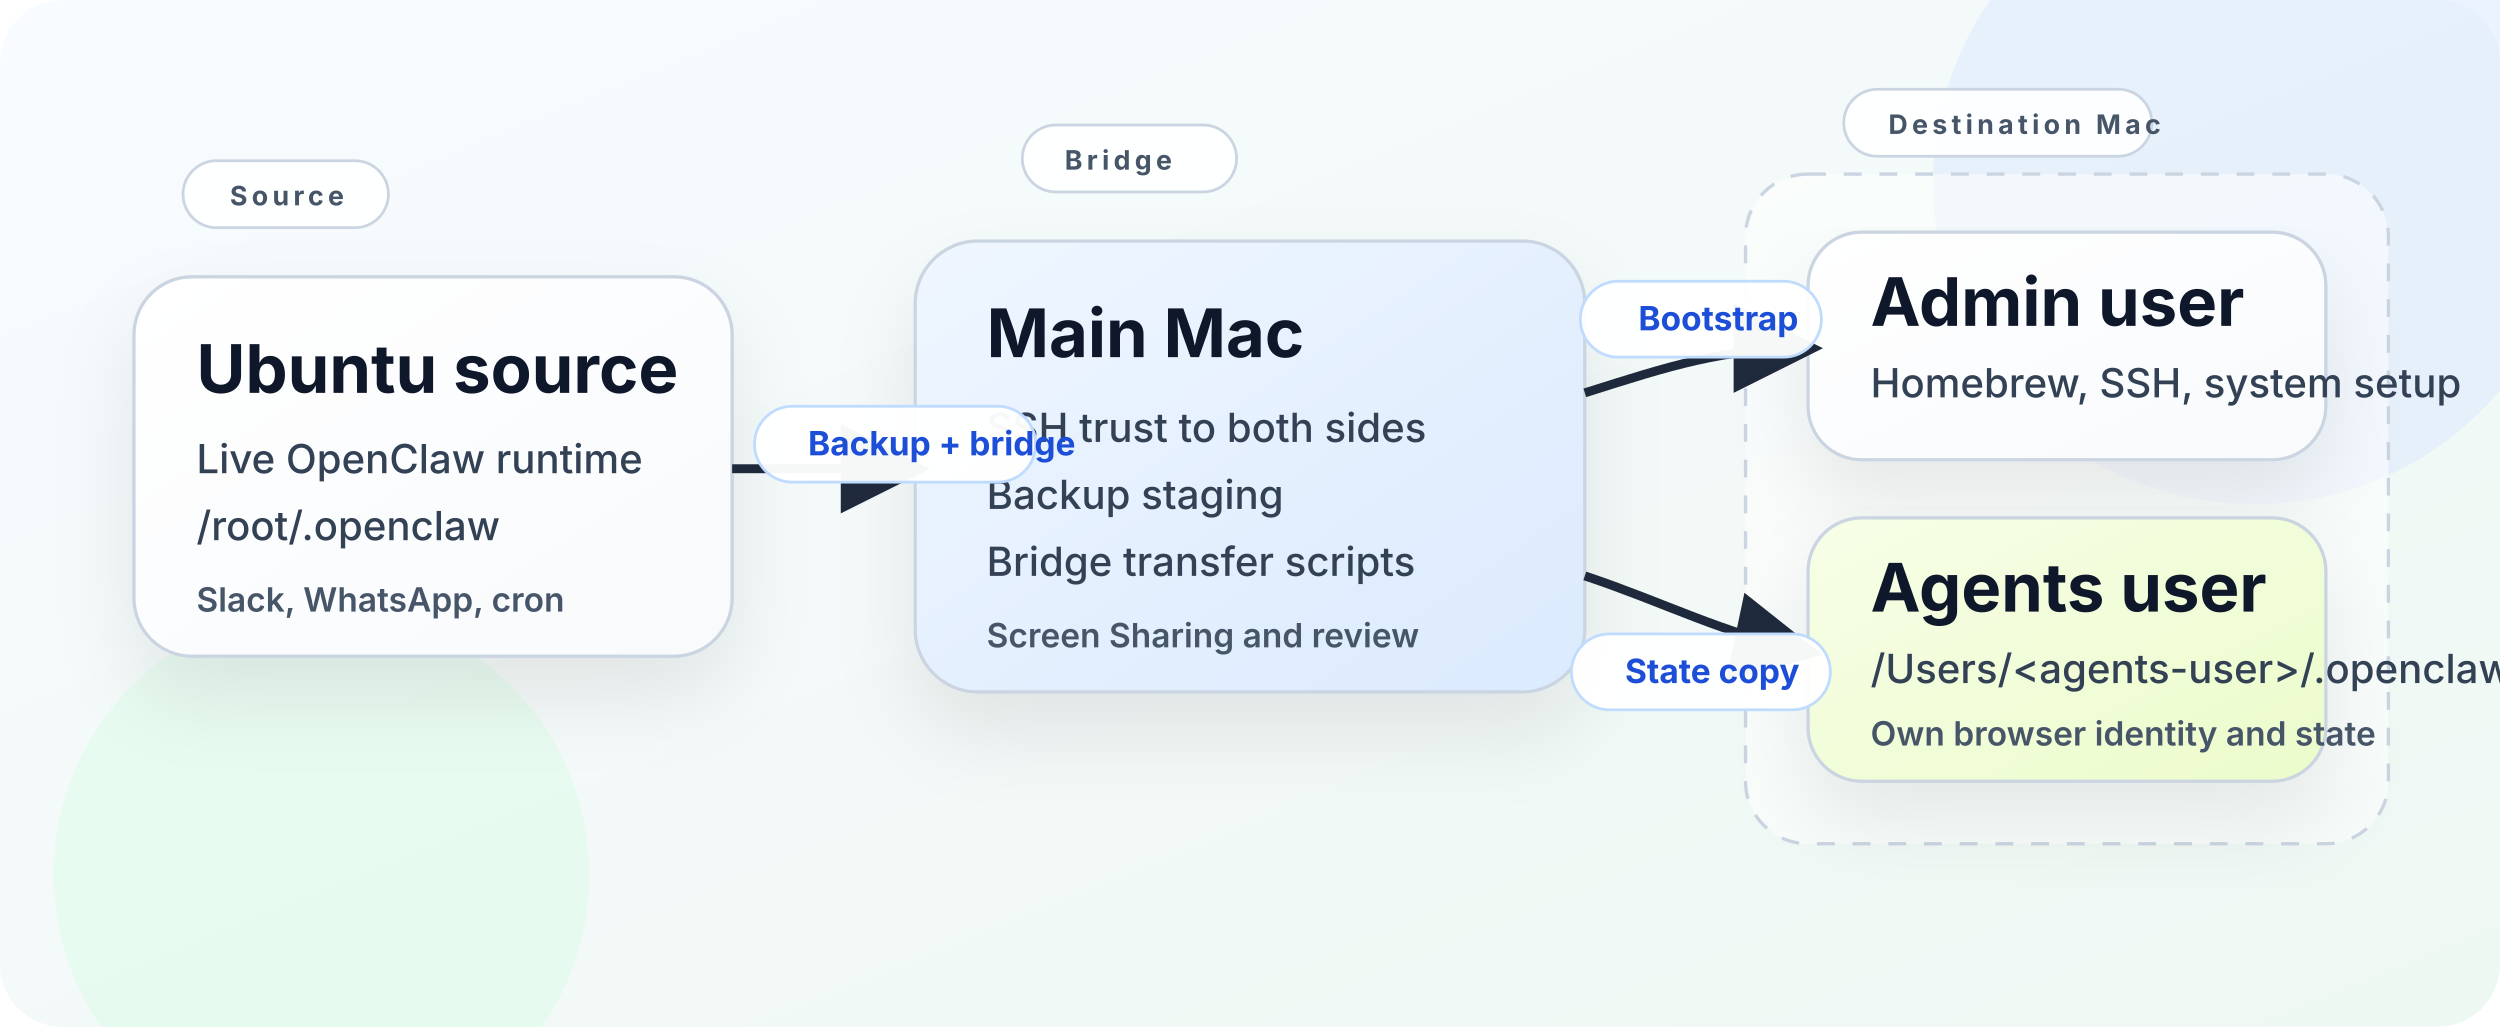
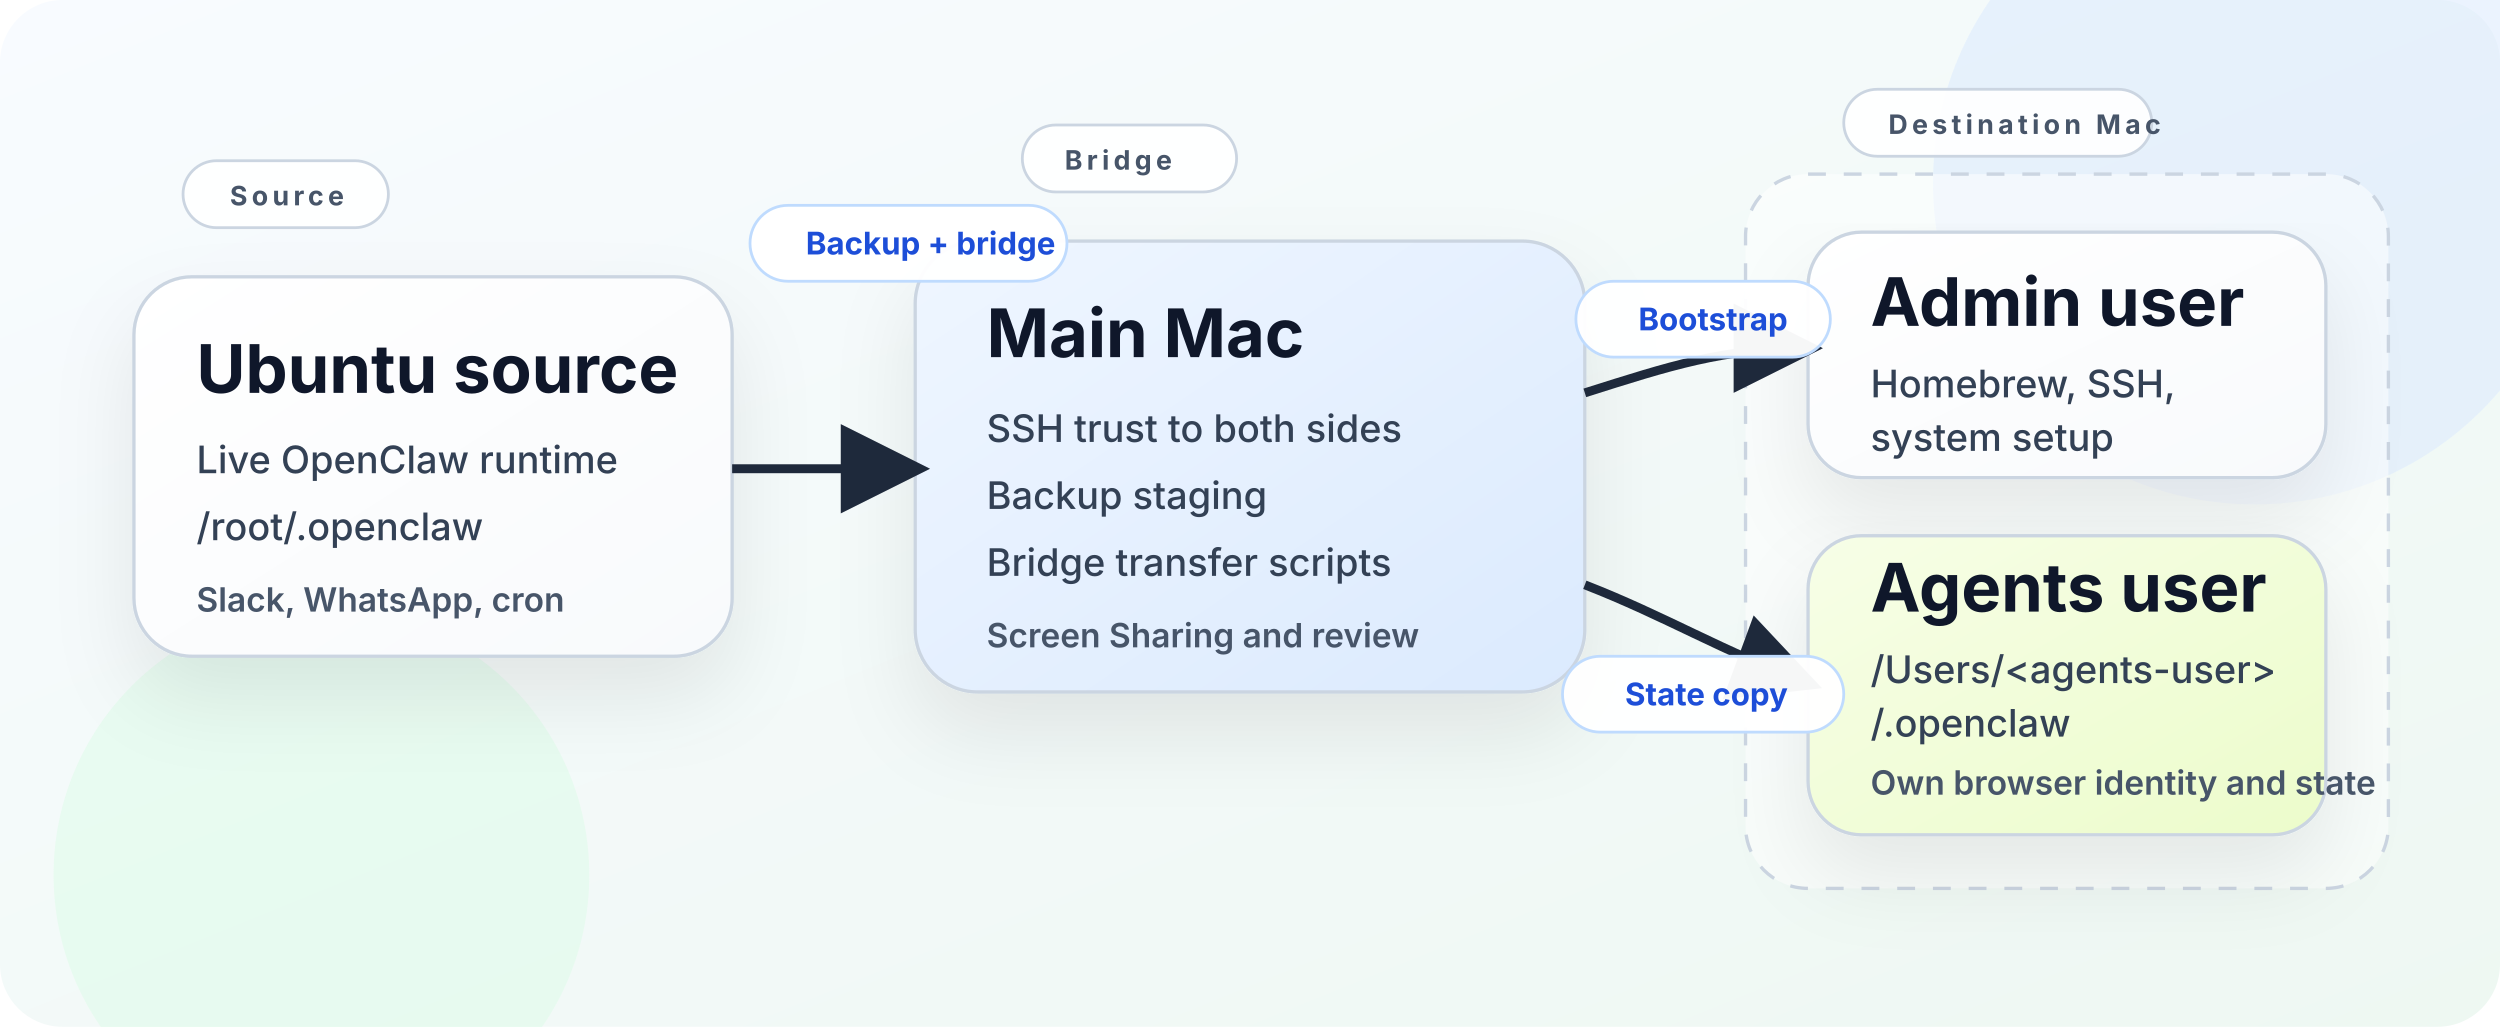
<svg xmlns="http://www.w3.org/2000/svg" width="1120" height="460" viewBox="0 0 1120 460" role="img" aria-labelledby="title desc">
  <defs>
    <linearGradient id="bg" x1="0%" y1="0%" x2="100%" y2="100%">
      <stop offset="0%" stop-color="#f8fbff" />
      <stop offset="100%" stop-color="#eef8f2" />
    </linearGradient>
    <linearGradient id="source-fill" x1="0%" y1="0%" x2="100%" y2="100%">
      <stop offset="0%" stop-color="#ffffff" />
      <stop offset="100%" stop-color="#f8fafc" />
    </linearGradient>
    <linearGradient id="bridge-fill" x1="0%" y1="0%" x2="100%" y2="100%">
      <stop offset="0%" stop-color="#eff6ff" />
      <stop offset="100%" stop-color="#dbeafe" />
    </linearGradient>
    <linearGradient id="agent-fill" x1="0%" y1="0%" x2="100%" y2="100%">
      <stop offset="0%" stop-color="#f7fee7" />
      <stop offset="100%" stop-color="#ecfccb" />
    </linearGradient>
    <filter id="shadow" x="-20%" y="-20%" width="140%" height="160%">
      <feDropShadow dx="0" dy="18" stdDeviation="18" flood-color="#0f172a" flood-opacity="0.08" />
    </filter>
    <marker id="arrow" viewBox="0 0 12 12" refX="10" refY="6" markerWidth="10" markerHeight="10" orient="auto-start-reverse">
      <path d="M 0 0 L 12 6 L 0 12 z" fill="#1e293b" />
    </marker>
    <style>
      .section-pill { fill: rgba(255,255,255,0.92); stroke: #cbd5e1; stroke-width: 1.25; }
      .section-label { font: 700 12px -apple-system, BlinkMacSystemFont, "Segoe UI", sans-serif; letter-spacing: 0.16em; text-transform: uppercase; fill: #475569; }
      .group-frame { fill: rgba(255,255,255,0.5); stroke: #cbd5e1; stroke-width: 1.5; stroke-dasharray: 8 8; }
      .card { stroke: #cbd5e1; stroke-width: 1.5; }
      .title { font: 700 30px -apple-system, BlinkMacSystemFont, "Segoe UI", sans-serif; fill: #0f172a; }
-       .body { font: 500 18px -apple-system, BlinkMacSystemFont, "Segoe UI", sans-serif; fill: #334155; }
+       .body { font: 500 17px -apple-system, BlinkMacSystemFont, "Segoe UI", sans-serif; fill: #334155; }
      .meta { font: 600 15px -apple-system, BlinkMacSystemFont, "Segoe UI", sans-serif; fill: #475569; }
      .line { stroke: #1e293b; stroke-width: 4; fill: none; marker-end: url(#arrow); }
      .flow-pill { fill: rgba(255,255,255,0.96); stroke: #bfdbfe; stroke-width: 1.25; }
-       .flow-text { font: 700 15px -apple-system, BlinkMacSystemFont, "Segoe UI", sans-serif; fill: #1d4ed8; }
+       .flow-text { font: 700 14px -apple-system, BlinkMacSystemFont, "Segoe UI", sans-serif; fill: #1d4ed8; }
    </style>
  </defs>
  <rect width="1120" height="460" rx="28" fill="url(#bg)" />
  <circle cx="1010" cy="82" r="144" fill="#dbeafe" opacity="0.55" />
  <circle cx="144" cy="392" r="120" fill="#dcfce7" opacity="0.5" />
  <rect class="section-pill" x="82" y="72" width="92" height="30" rx="15" />
  <text class="section-label" x="103" y="92">Source</text>
  <rect class="section-pill" x="458" y="56" width="96" height="30" rx="15" />
  <text class="section-label" x="477" y="76">Bridge</text>
  <rect class="section-pill" x="826" y="40" width="138" height="30" rx="15" />
  <text class="section-label" x="846" y="60">Destination Mac</text>
-   <rect class="group-frame" x="782" y="78" width="288" height="300" rx="28" />
+   <rect class="group-frame" x="782" y="78" width="288" height="320" rx="28" />
  <rect class="card" x="60" y="124" width="268" height="170" rx="26" fill="url(#source-fill)" filter="url(#shadow)" />
  <text class="title" x="88" y="176">Ubuntu source</text>
  <text class="body" x="88" y="212">Live OpenClaw runtime</text>
  <text class="body" x="88" y="242">/root/.openclaw</text>
  <text class="meta" x="88" y="274">Slack, WhatsApp, cron</text>
  <rect class="card" x="410" y="108" width="300" height="202" rx="28" fill="url(#bridge-fill)" filter="url(#shadow)" />
  <text class="title" x="442" y="160">Main Mac</text>
  <text class="body" x="442" y="198">SSH trust to both sides</text>
  <text class="body" x="442" y="228">Backup staging</text>
  <text class="body" x="442" y="258">Bridge transfer scripts</text>
  <text class="meta" x="442" y="290">Screen Sharing and review</text>
-   <rect class="card" x="810" y="104" width="232" height="102" rx="24" fill="url(#source-fill)" filter="url(#shadow)" />
+   <rect class="card" x="810" y="104" width="232" height="110" rx="24" fill="url(#source-fill)" filter="url(#shadow)" />
  <text class="title" x="838" y="146">Admin user</text>
-   <text class="body" x="838" y="178">Homebrew, SSH, system setup</text>
-   <rect class="card" x="810" y="232" width="232" height="118" rx="24" fill="url(#agent-fill)" filter="url(#shadow)" />
+   <text class="body" x="838" y="178">
+     <tspan x="838" dy="0">Homebrew, SSH,</tspan>
+     <tspan x="838" dy="24">system setup</tspan>
+   </text>
+   <rect class="card" x="810" y="240" width="232" height="134" rx="24" fill="url(#agent-fill)" filter="url(#shadow)" />
  <text class="title" x="838" y="274">Agents user</text>
-   <text class="body" x="838" y="306">/Users/&lt;agents-user&gt;/.openclaw</text>
-   <text class="meta" x="838" y="334">Own browser identity and state</text>
+   <text class="body" x="838" y="306">
+     <tspan x="838" dy="0">/Users/&lt;agents-user&gt;</tspan>
+     <tspan x="838" dy="24">/.openclaw</tspan>
+   </text>
+   <text class="meta" x="838" y="356">Own browser identity and state</text>
  <path class="line" d="M 328 210 C 360 210, 384 210, 410 210" />
  <path class="line" d="M 710 176 C 748 164, 772 156, 810 156" />
-   <path class="line" d="M 710 258 C 746 270, 772 284, 810 292" />
-   <rect class="flow-pill" x="338" y="182" width="126" height="34" rx="17" />
-   <text class="flow-text" x="362" y="204">Backup + bridge</text>
-   <rect class="flow-pill" x="708" y="126" width="108" height="34" rx="17" />
+   <path class="line" d="M 710 262 C 746 276, 772 292, 810 306" />
+   <rect class="flow-pill" x="336" y="92" width="142" height="34" rx="17" />
+   <text class="flow-text" x="361" y="114">Backup + bridge</text>
+   <rect class="flow-pill" x="706" y="126" width="114" height="34" rx="17" />
  <text class="flow-text" x="734" y="148">Bootstrap</text>
-   <rect class="flow-pill" x="704" y="284" width="116" height="34" rx="17" />
-   <text class="flow-text" x="728" y="306">State copy</text>
+   <rect class="flow-pill" x="700" y="294" width="126" height="34" rx="17" />
+   <text class="flow-text" x="728" y="316">State copy</text>
</svg>
